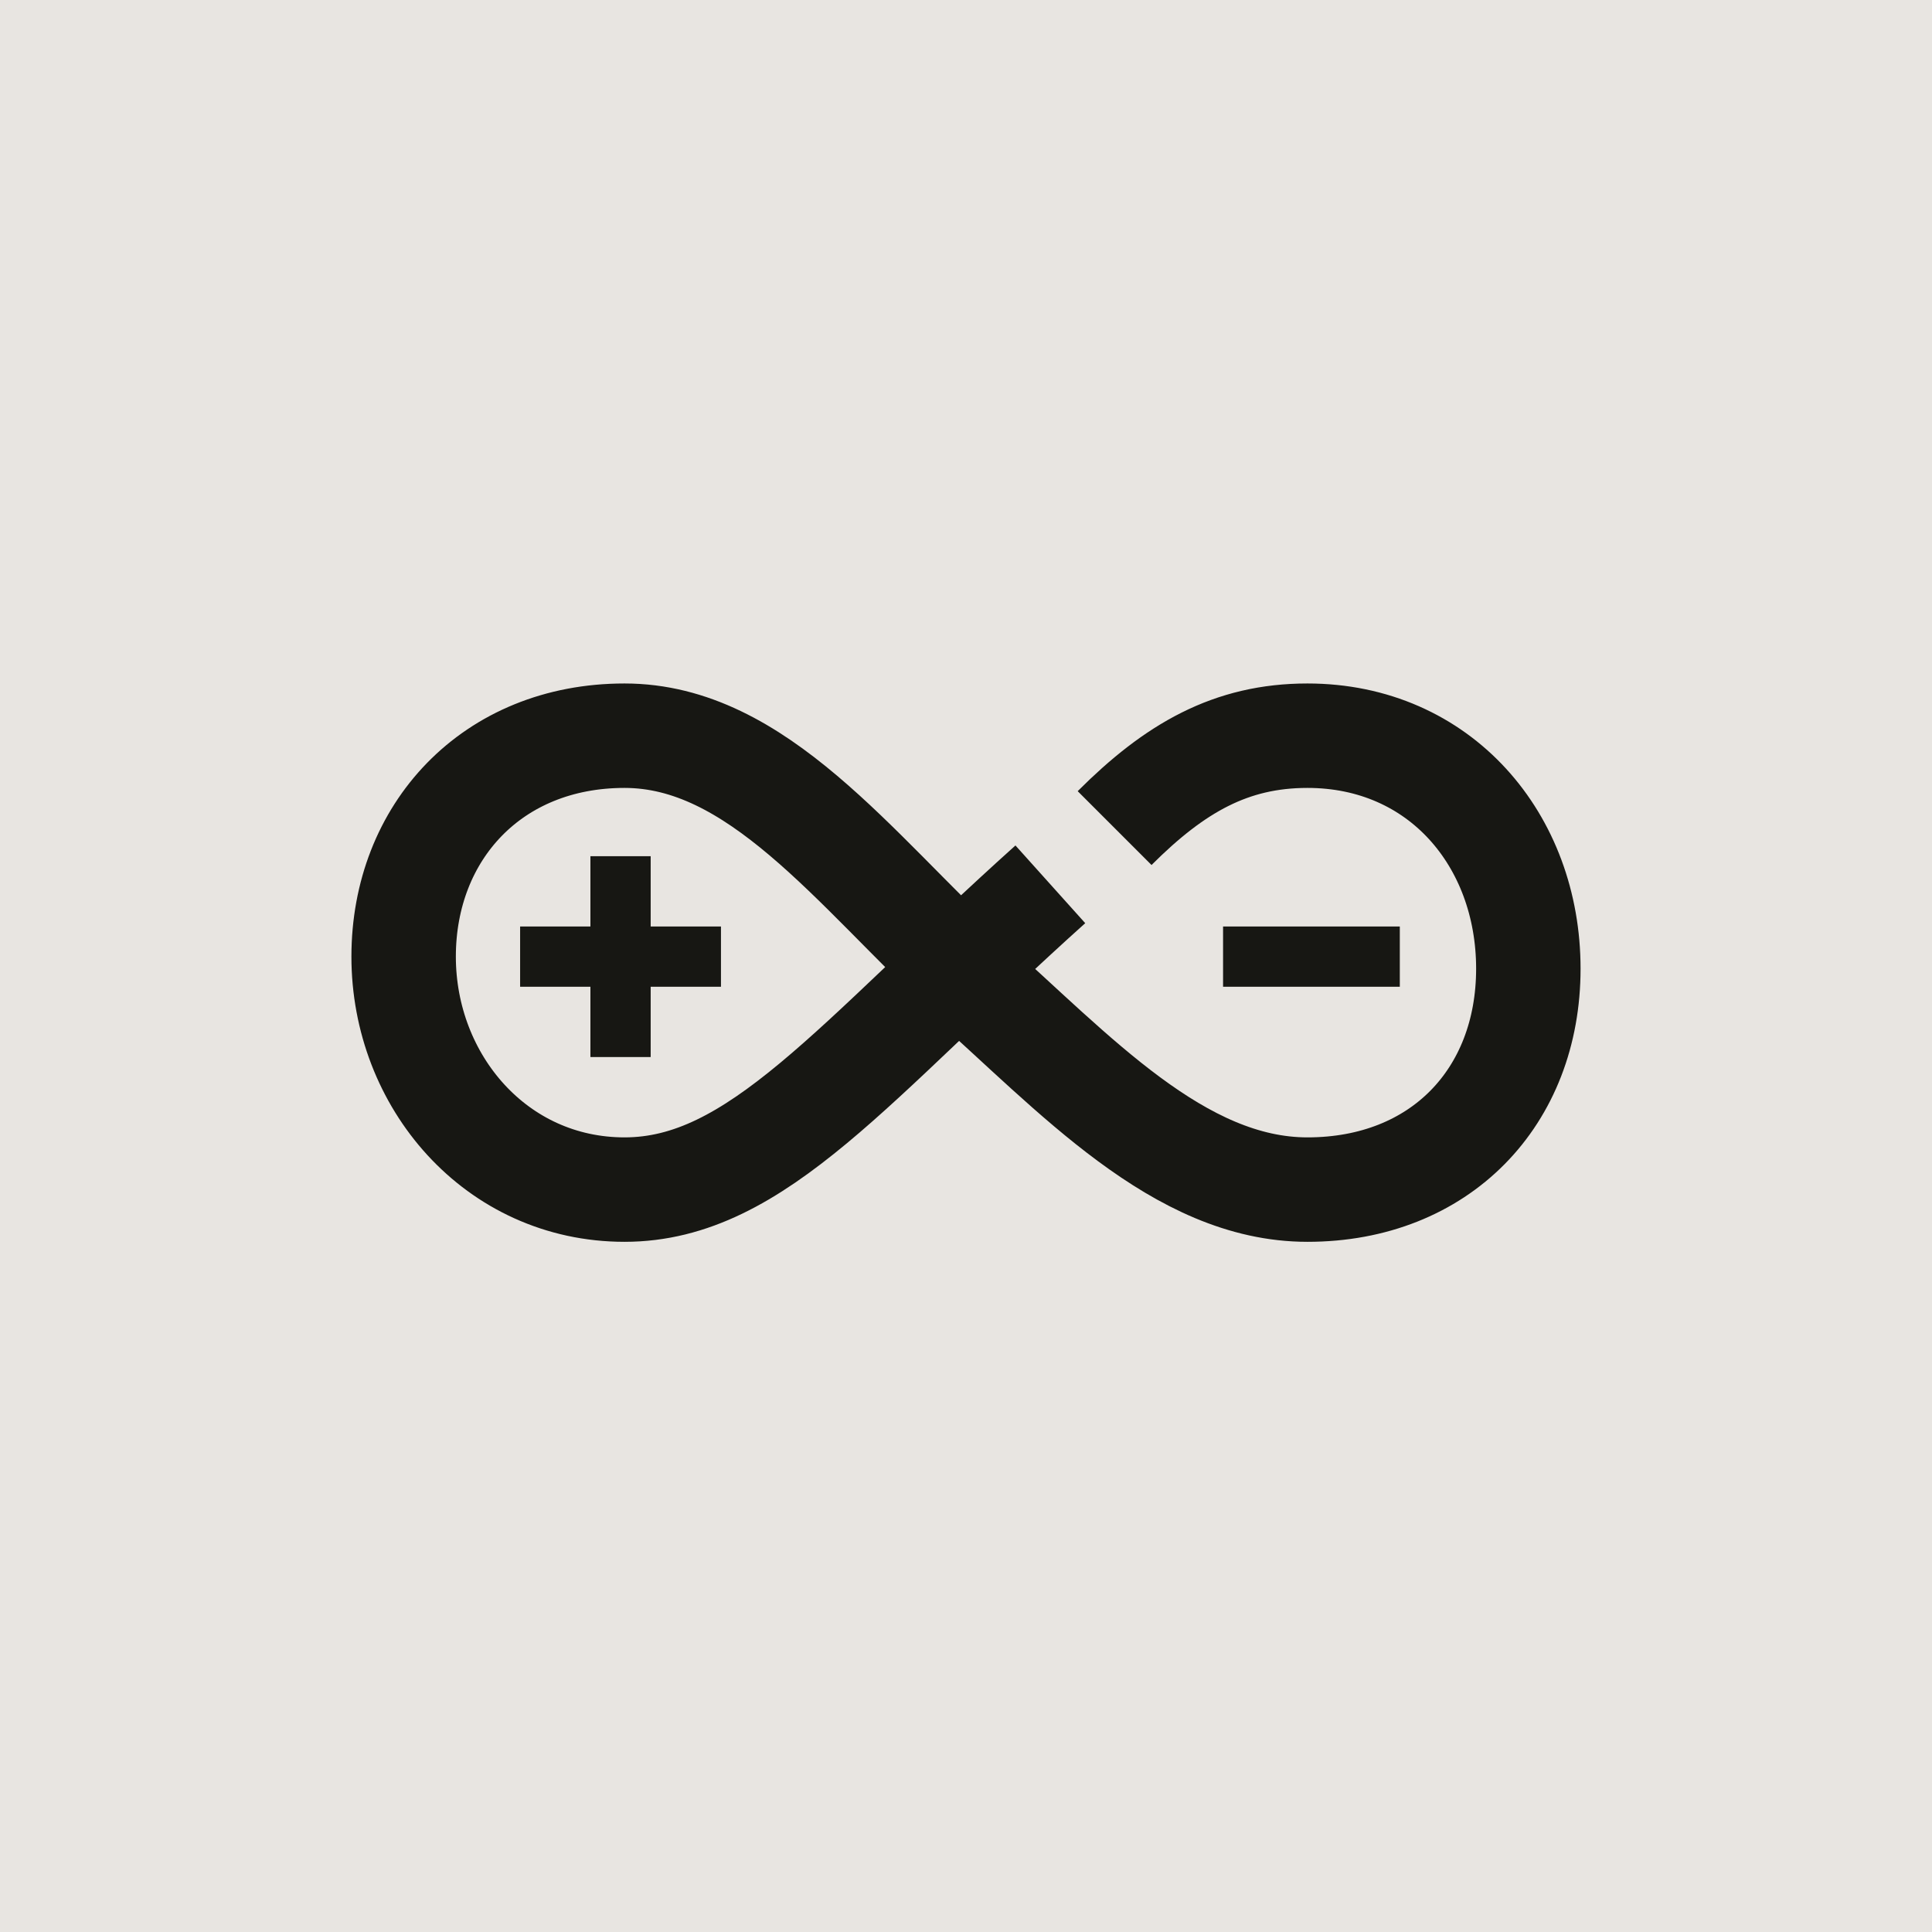
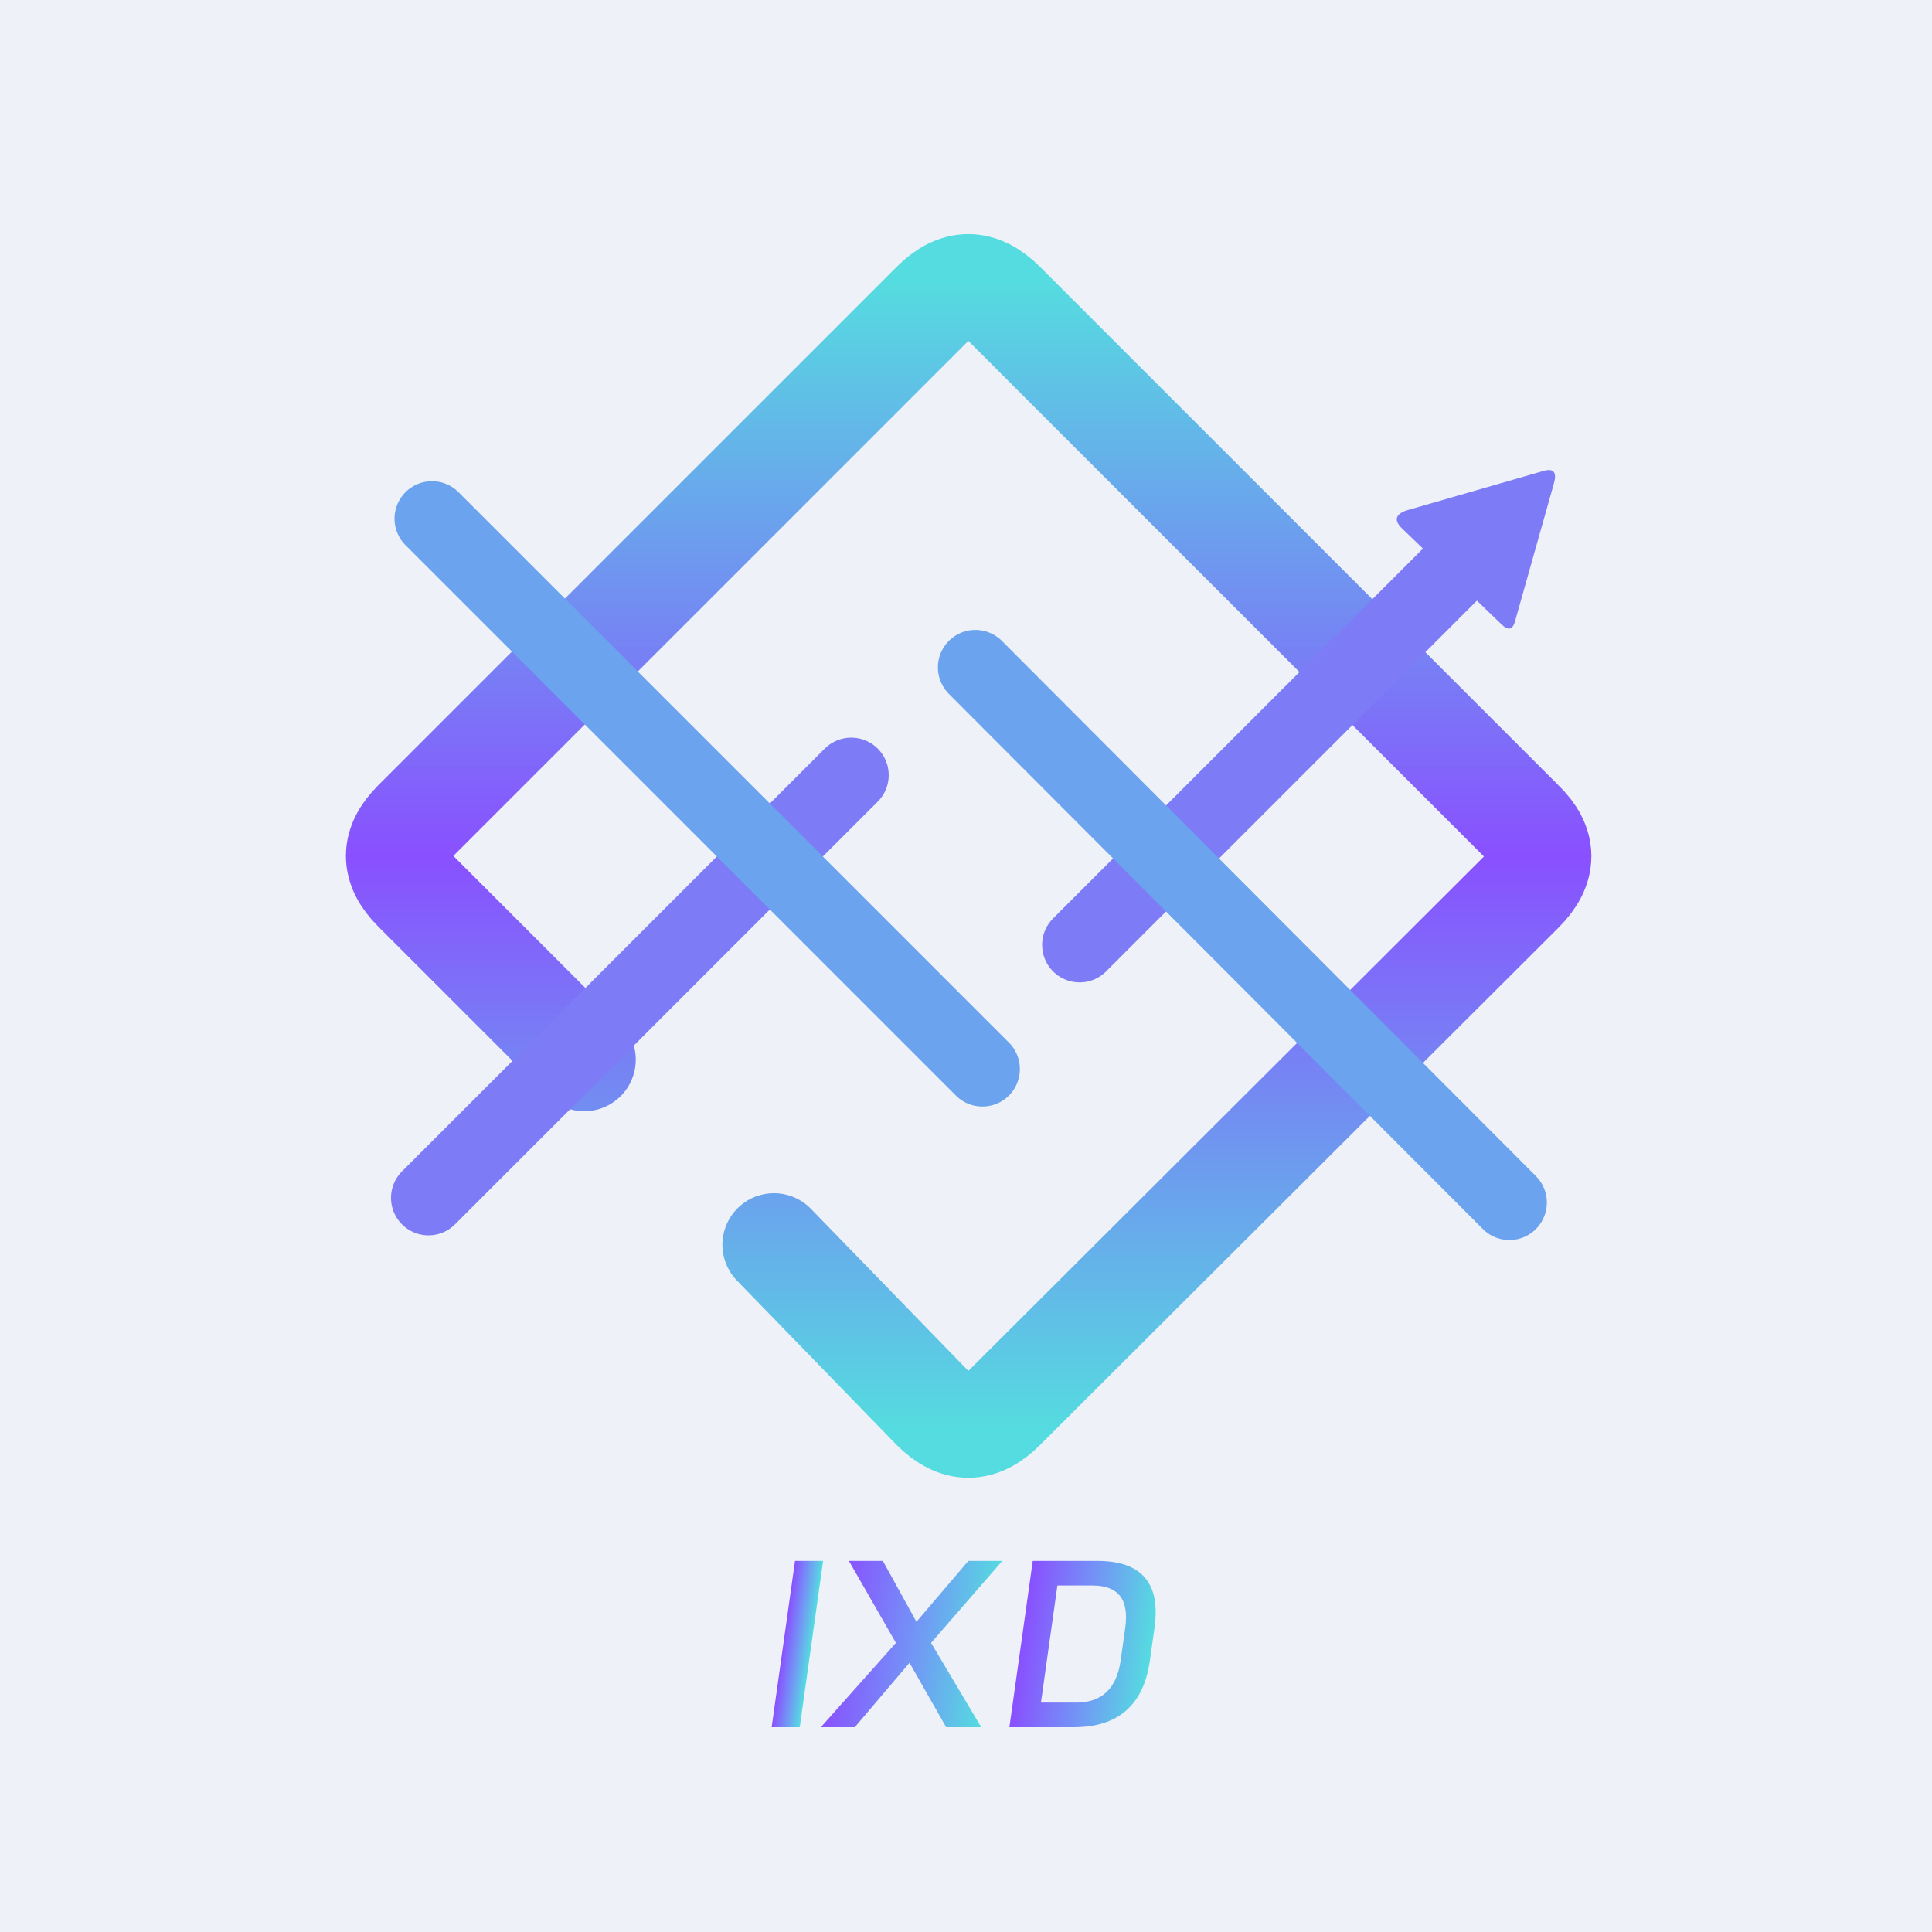
<svg xmlns="http://www.w3.org/2000/svg" viewBox="0 0 512 512">
-   <rect width="512" height="512" fill="#e8e5e1" />
-   <g transform="translate(91 179) scale(1.0645)" color="#171713">
-     <path d="M156 75C127 48 103 15 70 15C37 15 15 39 15 70S38 128 70 128C103 128 127 96 176 52M155 75C182 99 208 128 240 128C273 128 295 105 295 73S273 15 240 15C221 15 207 23 192 38" fill="none" stroke="currentColor" stroke-width="26" />
-     <path d="M44 70h50M69 45v50M219 70h44" fill="none" stroke="currentColor" stroke-width="15" />
-   </g>
+   <rect width="512" height="512" fill="#eef2f8" />
+   <svg x="76" y="48" width="360" height="416" viewBox="200 130 1160 1340" preserveAspectRatio="xMidYMid meet" role="img" aria-label="IXD" class="ixd-mark">
+     <defs>
+       <linearGradient id="ixd-app-frame" x1="0" y1="0" x2="0" y2="1">
+         <stop stop-color="#55dce0" />
+         <stop offset=".5" stop-color="#8950ff" />
+         <stop offset="1" stop-color="#55dce0" />
+       </linearGradient>
+       <linearGradient id="ixd-app-type">
+         <stop stop-color="#8950ff" />
+         <stop offset=".5" stop-color="#7394f6" />
+         <stop offset="1" stop-color="#55dce0" />
+       </linearGradient>
+     </defs>
+     <g class="ixd-symbol" fill="none" stroke-linecap="round" stroke-linejoin="round">
+       <path data-stroke="frame" pathLength="1" d="M454 880 L309 735 Q280 706 309 677 L752 234 Q782 204 812 234 L1255 677 Q1285 706 1255 736 L812 1178 Q782 1208 752 1178 L616 1038" stroke="url(#ixd-app-frame)" stroke-width="88" />
+       <path data-stroke="cross" pathLength="1" d="M321 998 L682 637" stroke="#7e7bf7" stroke-width="64" />
+       <path data-stroke="arrow" pathLength="1" d="M877 782 L1235 424" stroke="#7e7bf7" stroke-width="64" />
+       <path data-arrowhead="" d="M1156 411 L1274 377 Q1286 374 1282 388 L1249 505 Q1246 517 1237 508 L1152 426 Q1142 416 1156 411Z" fill="#7e7bf7" stroke="none" />
+       <path data-stroke="front-a" pathLength="1" d="M324 418 L794 888" stroke="#6ba3ef" stroke-width="64" />
+       <path data-stroke="front-b" pathLength="1" d="M788 545 L1244 1002" stroke="#6ba3ef" stroke-width="64" />
+     </g>
+     <g fill="url(#ixd-app-type)" class="ixd-word" transform="translate(634 1308) skewX(-8)">
+       <path data-letter="" d="M0 0H24V142H0Z" />
+       <path data-letter="" d="M46 0H75L111 52L148 0H177L126 70L179 142H149L110 87L71 142H42L96 70Z" />
+       <path data-letter="" fill-rule="evenodd" d="M203 0H258Q315 0 315 57V85Q315 142 258 142H203ZM227 21V121H257Q290 121 290 85V57Q290 21 257 21Z" />
+     </g>
+   </svg>
</svg>
